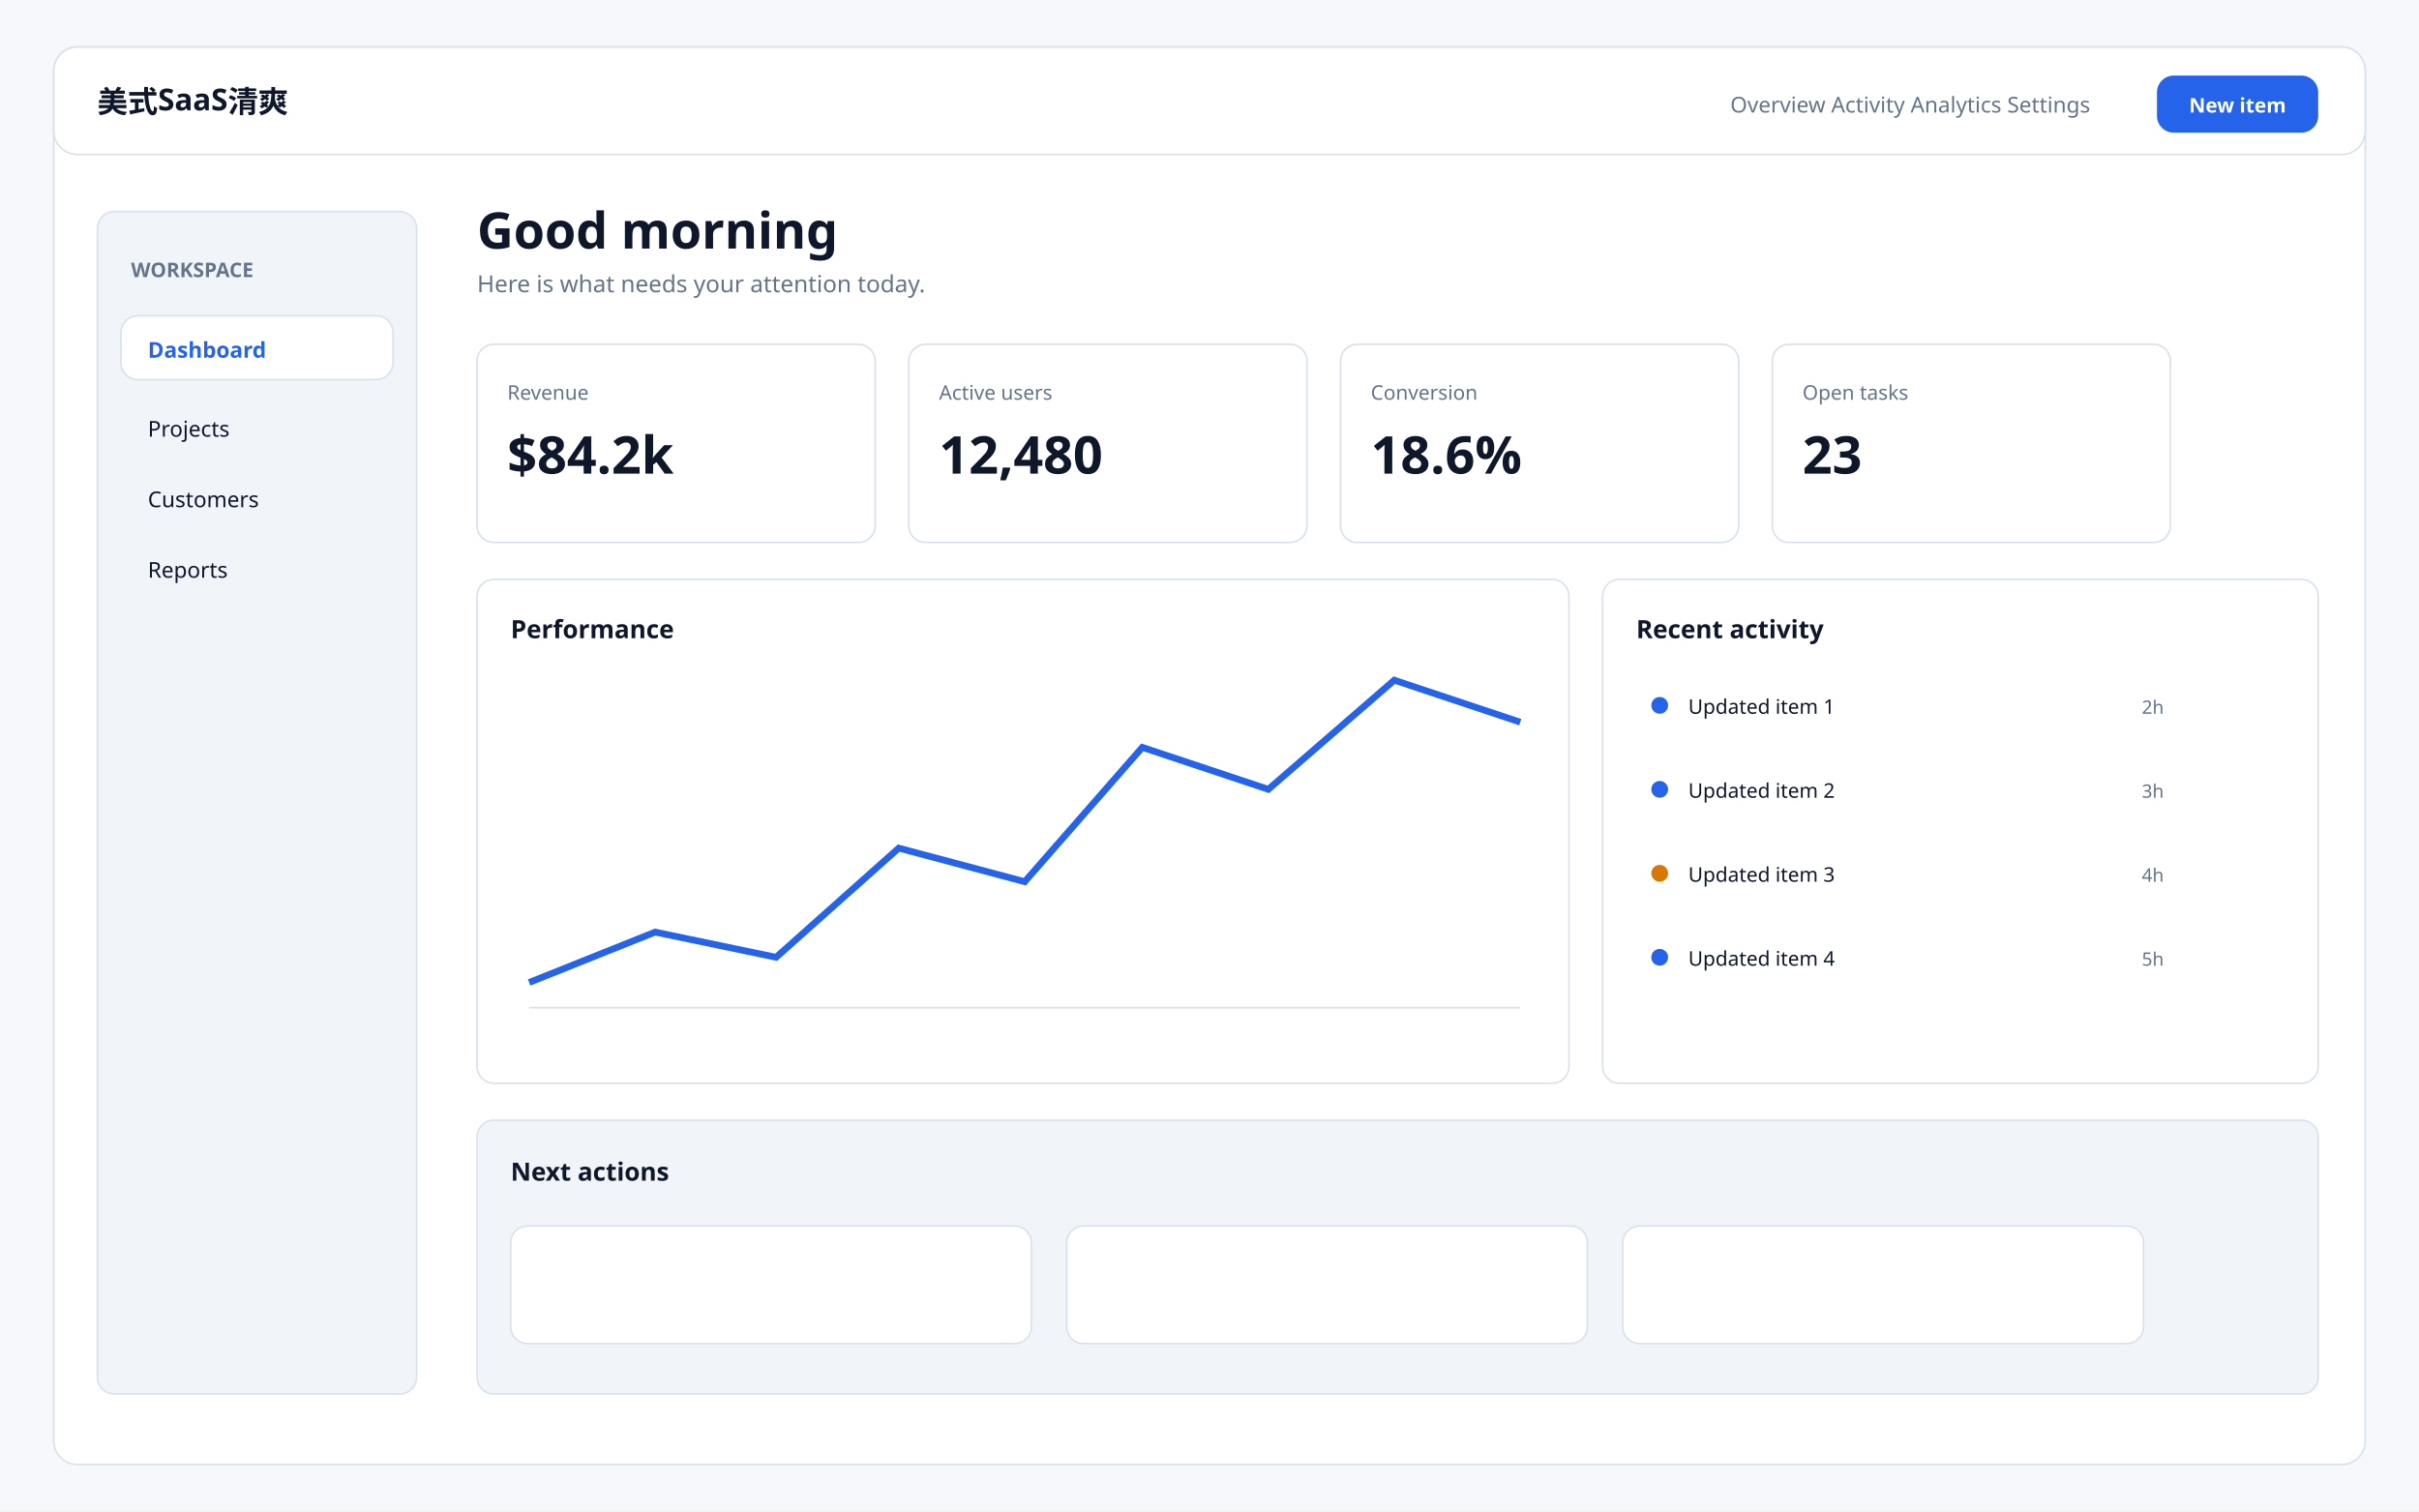
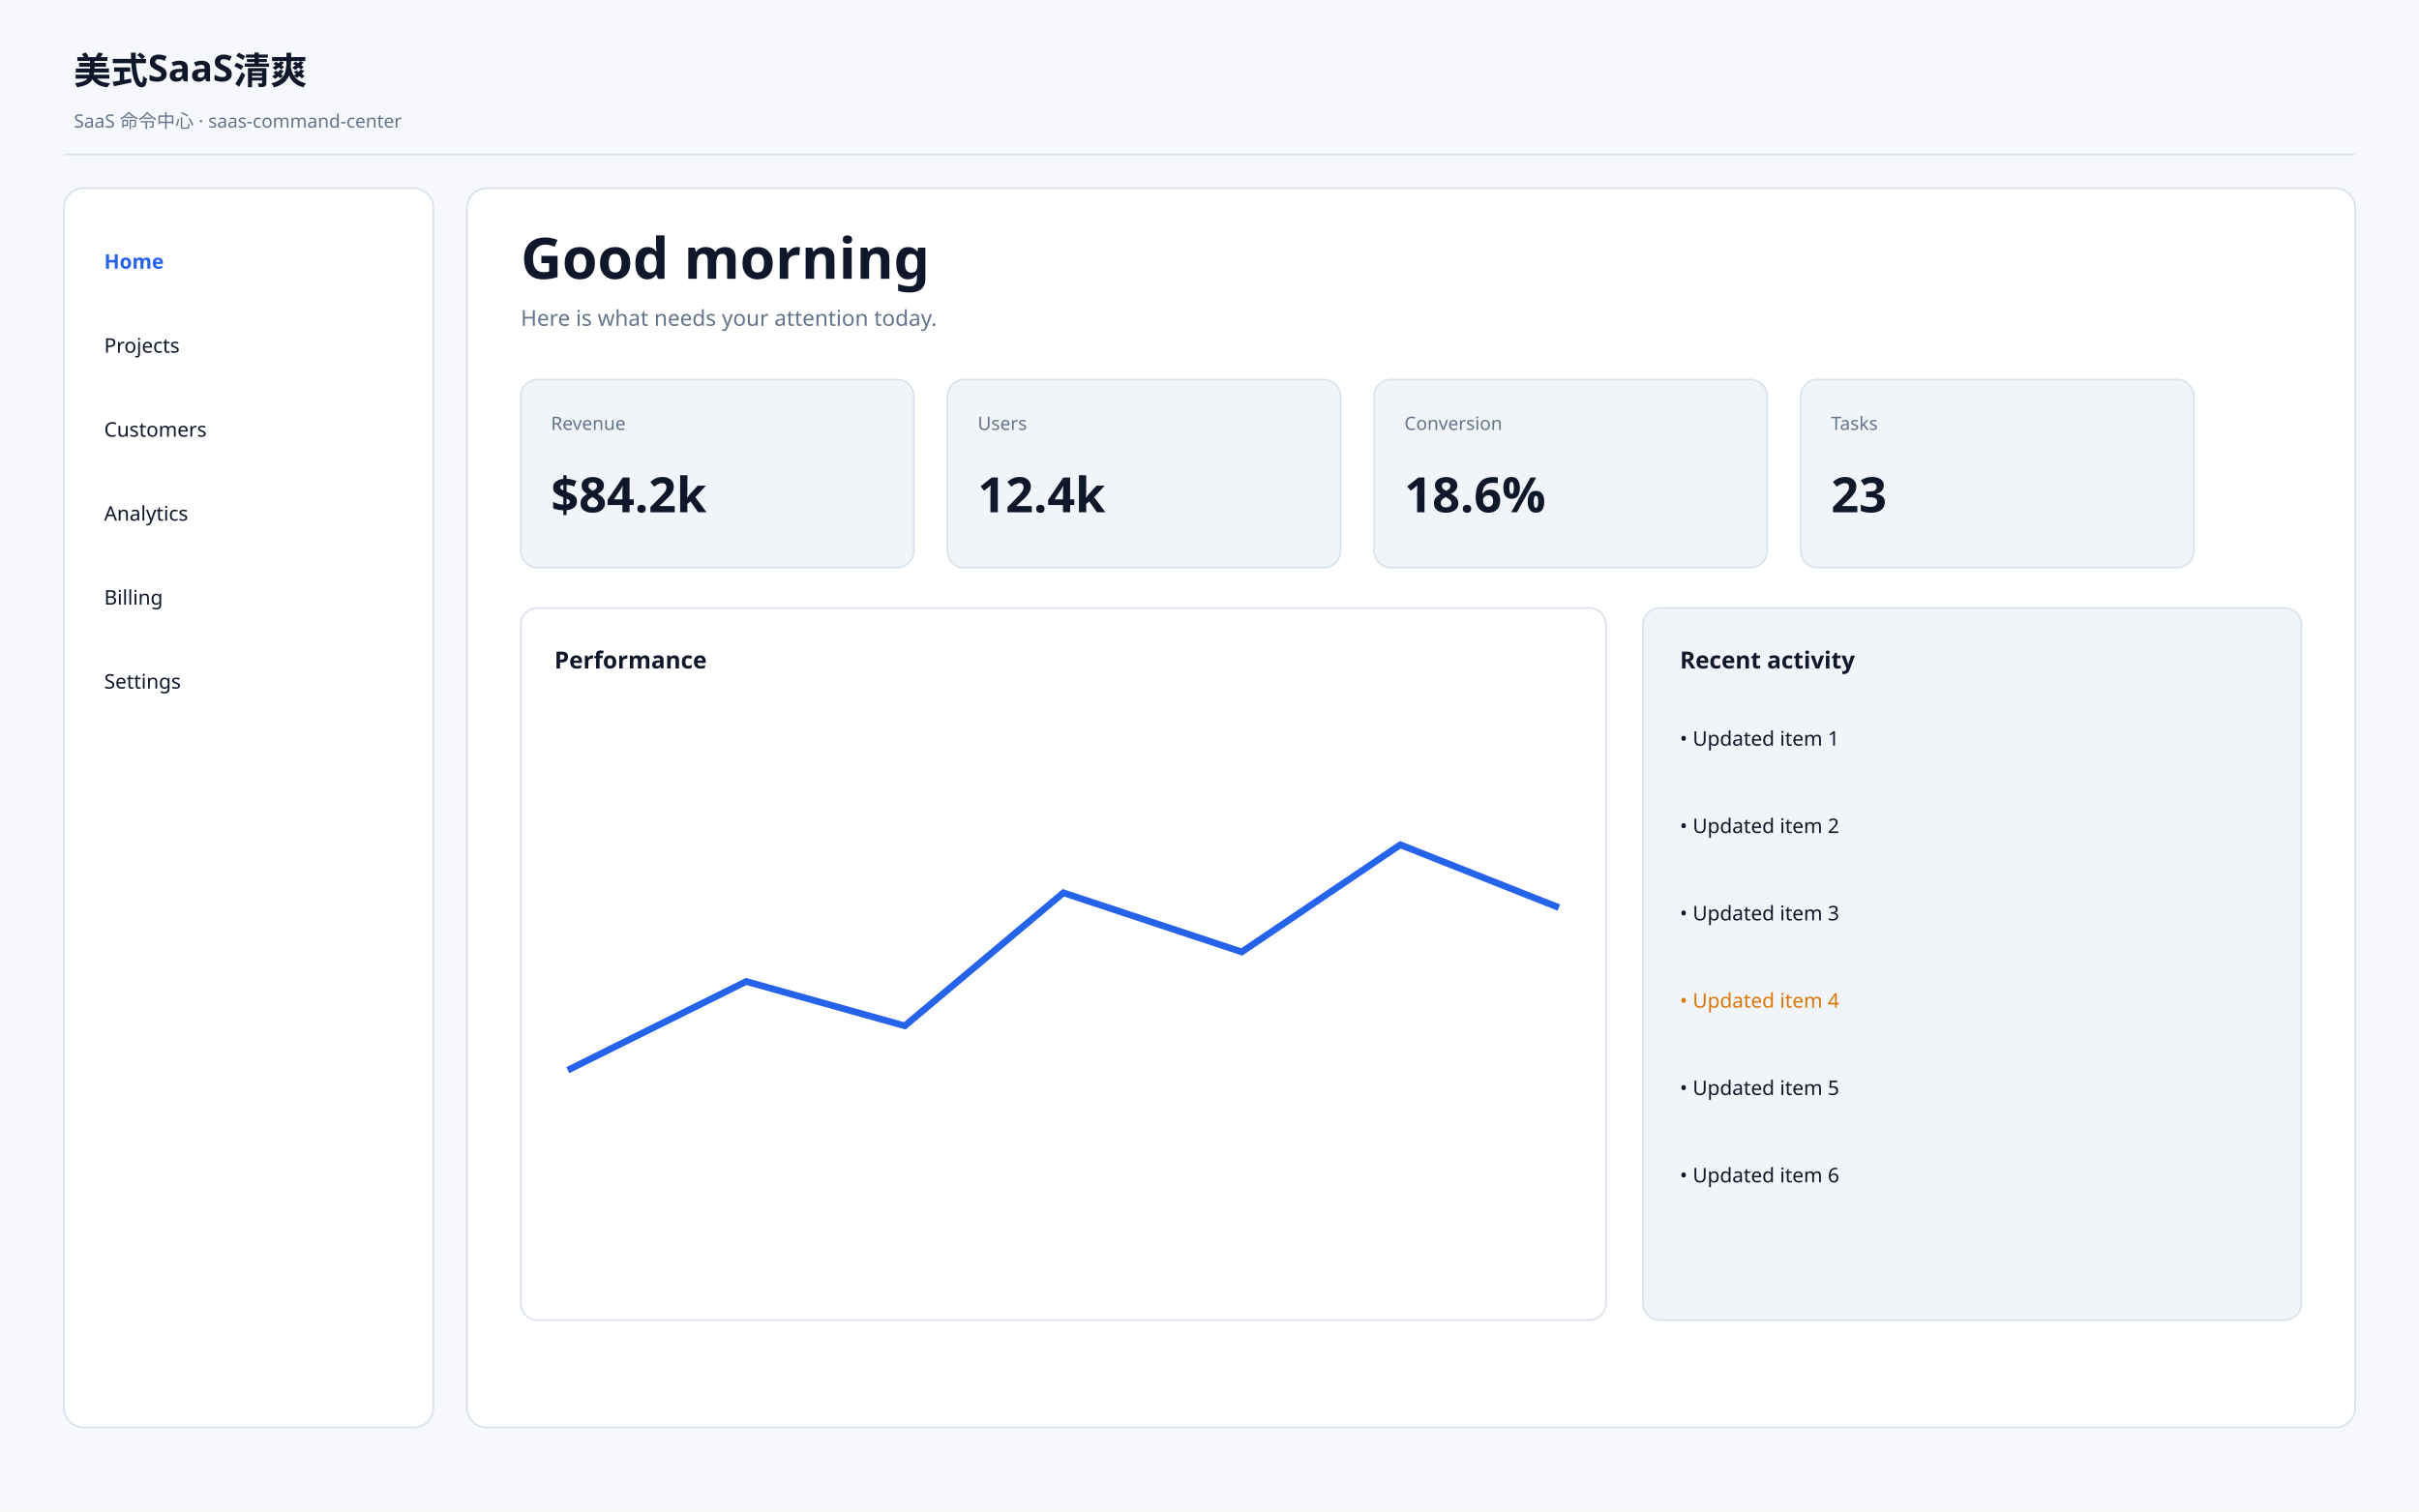
- <svg xmlns="http://www.w3.org/2000/svg" width="1440" height="900" viewBox="0 0 1440 900">
+ <svg xmlns="http://www.w3.org/2000/svg" width="1440" height="900">
  <rect width="1440" height="900" fill="#F6F8FB" />
-   <rect x="32" y="28" width="1376" height="844" rx="14" fill="#FFFFFF" stroke="#D9E2EC" />
-   <rect x="32" y="28" width="1376" height="64" rx="14" fill="#FFFFFF" stroke="#D9E2EC" />
-   <text x="58" y="67" font-family="system-ui" font-size="18" font-weight="800" fill="#0F172A">美式SaaS清爽</text>
-   <text x="1030" y="67" font-family="system-ui" font-size="13" fill="#64748B">Overview   Activity   Analytics   Settings</text>
-   <rect x="1284" y="45" width="96" height="34" rx="10" fill="#2563EB" />
-   <text x="1332" y="67" text-anchor="middle" font-family="system-ui" font-size="12" font-weight="700" fill="#fff">New item</text>
-   <rect x="58" y="126" width="190" height="704" rx="10" fill="#F1F5F9" stroke="#D9E2EC" />
-   <text x="78" y="165" font-family="system-ui" font-size="12" font-weight="700" fill="#64748B">WORKSPACE</text>
-   <rect x="72" y="188" width="162" height="38" rx="10" fill="#FFFFFF" stroke="#D9E2EC" />
-   <text x="88" y="213" font-family="system-ui" font-size="13" font-weight="700" fill="#2563EB">Dashboard</text>
-   <text x="88" y="260" font-family="system-ui" font-size="13" fill="#0F172A">Projects</text>
-   <text x="88" y="302" font-family="system-ui" font-size="13" fill="#0F172A">Customers</text>
-   <text x="88" y="344" font-family="system-ui" font-size="13" fill="#0F172A">Reports</text>
-   <text x="284" y="148" font-family="system-ui" font-size="30" font-weight="800" fill="#0F172A">Good morning</text>
-   <text x="284" y="174" font-family="system-ui" font-size="14" fill="#64748B">Here is what needs your attention today.</text>
-   <rect x="284" y="205" width="237" height="118" rx="10" fill="#FFFFFF" stroke="#D9E2EC" />
-   <text x="302" y="238" font-family="system-ui" font-size="12" fill="#64748B">Revenue</text>
-   <text x="302" y="282" font-family="system-ui" font-size="31" font-weight="800" fill="#0F172A">$84.2k</text>
-   <rect x="541" y="205" width="237" height="118" rx="10" fill="#FFFFFF" stroke="#D9E2EC" />
-   <text x="559" y="238" font-family="system-ui" font-size="12" fill="#64748B">Active users</text>
-   <text x="559" y="282" font-family="system-ui" font-size="31" font-weight="800" fill="#0F172A">12,480</text>
-   <rect x="798" y="205" width="237" height="118" rx="10" fill="#FFFFFF" stroke="#D9E2EC" />
-   <text x="816" y="238" font-family="system-ui" font-size="12" fill="#64748B">Conversion</text>
-   <text x="816" y="282" font-family="system-ui" font-size="31" font-weight="800" fill="#0F172A">18.6%</text>
-   <rect x="1055" y="205" width="237" height="118" rx="10" fill="#FFFFFF" stroke="#D9E2EC" />
-   <text x="1073" y="238" font-family="system-ui" font-size="12" fill="#64748B">Open tasks</text>
-   <text x="1073" y="282" font-family="system-ui" font-size="31" font-weight="800" fill="#0F172A">23</text>
-   <rect x="284" y="345" width="650" height="300" rx="10" fill="#FFFFFF" stroke="#D9E2EC" />
-   <text x="304" y="380" font-family="system-ui" font-size="15" font-weight="700" fill="#0F172A">Performance</text>
-   <polyline points="315,585 390,555 462,570 535,505 610,525 680,445 755,470 830,405 905,430" fill="none" stroke="#2563EB" stroke-width="4" />
-   <line x1="315" y1="600" x2="905" y2="600" stroke="#D9E2EC" />
-   <rect x="954" y="345" width="426" height="300" rx="10" fill="#FFFFFF" stroke="#D9E2EC" />
-   <text x="974" y="380" font-family="system-ui" font-size="15" font-weight="700" fill="#0F172A">Recent activity</text>
-   <circle cx="988" cy="420" r="5" fill="#2563EB" />
-   <text x="1005" y="425" font-family="system-ui" font-size="12" fill="#0F172A">Updated item 1</text>
-   <text x="1275" y="425" font-family="system-ui" font-size="11" fill="#64748B">2h</text>
-   <circle cx="988" cy="470" r="5" fill="#2563EB" />
-   <text x="1005" y="475" font-family="system-ui" font-size="12" fill="#0F172A">Updated item 2</text>
-   <text x="1275" y="475" font-family="system-ui" font-size="11" fill="#64748B">3h</text>
-   <circle cx="988" cy="520" r="5" fill="#D97706" />
-   <text x="1005" y="525" font-family="system-ui" font-size="12" fill="#0F172A">Updated item 3</text>
-   <text x="1275" y="525" font-family="system-ui" font-size="11" fill="#64748B">4h</text>
-   <circle cx="988" cy="570" r="5" fill="#2563EB" />
-   <text x="1005" y="575" font-family="system-ui" font-size="12" fill="#0F172A">Updated item 4</text>
-   <text x="1275" y="575" font-family="system-ui" font-size="11" fill="#64748B">5h</text>
-   <rect x="284" y="667" width="1096" height="163" rx="10" fill="#F1F5F9" stroke="#D9E2EC" />
-   <text x="304" y="703" font-family="system-ui" font-size="15" font-weight="700" fill="#0F172A">Next actions</text>
-   <rect x="304" y="730" width="310" height="70" rx="10" fill="#FFFFFF" stroke="#D9E2EC" />
-   <rect x="635" y="730" width="310" height="70" rx="10" fill="#FFFFFF" stroke="#D9E2EC" />
-   <rect x="966" y="730" width="310" height="70" rx="10" fill="#FFFFFF" stroke="#D9E2EC" />
+   <text x="44" y="50" font-family="system-ui,Noto Sans SC" font-size="22" font-weight="700" fill="#0F172A">美式SaaS清爽</text>
+   <text x="44" y="76" font-family="system-ui,Noto Sans SC" font-size="11" font-weight="400" fill="#64748B">SaaS 命令中心 · saas-command-center</text>
+   <line x1="38" y1="92" x2="1402" y2="92" stroke="#D9E2EC" />
+   <rect x="38" y="112" width="220" height="738" rx="12" fill="#FFFFFF" stroke="#D9E2EC" stroke-width="1" />
+   <rect x="278" y="112" width="1124" height="738" rx="12" fill="#FFFFFF" stroke="#D9E2EC" stroke-width="1" />
+   <text x="62" y="160" font-family="system-ui,Noto Sans SC" font-size="12" font-weight="700" fill="#2563EB">Home</text>
+   <text x="62" y="210" font-family="system-ui,Noto Sans SC" font-size="12" font-weight="400" fill="#0F172A">Projects</text>
+   <text x="62" y="260" font-family="system-ui,Noto Sans SC" font-size="12" font-weight="400" fill="#0F172A">Customers</text>
+   <text x="62" y="310" font-family="system-ui,Noto Sans SC" font-size="12" font-weight="400" fill="#0F172A">Analytics</text>
+   <text x="62" y="360" font-family="system-ui,Noto Sans SC" font-size="12" font-weight="400" fill="#0F172A">Billing</text>
+   <text x="62" y="410" font-family="system-ui,Noto Sans SC" font-size="12" font-weight="400" fill="#0F172A">Settings</text>
+   <text x="310" y="166" font-family="system-ui,Noto Sans SC" font-size="34" font-weight="700" fill="#0F172A">Good morning</text>
+   <text x="310" y="194" font-family="system-ui,Noto Sans SC" font-size="13" font-weight="400" fill="#64748B">Here is what needs your attention today.</text>
+   <rect x="310" y="226" width="234" height="112" rx="10" fill="#F1F5F9" stroke="#D9E2EC" stroke-width="1" />
+   <text x="328" y="256" font-family="system-ui,Noto Sans SC" font-size="11" font-weight="400" fill="#64748B">Revenue</text>
+   <text x="328" y="305" font-family="system-ui,Noto Sans SC" font-size="29" font-weight="700" fill="#0F172A">$84.2k</text>
+   <rect x="564" y="226" width="234" height="112" rx="10" fill="#F1F5F9" stroke="#D9E2EC" stroke-width="1" />
+   <text x="582" y="256" font-family="system-ui,Noto Sans SC" font-size="11" font-weight="400" fill="#64748B">Users</text>
+   <text x="582" y="305" font-family="system-ui,Noto Sans SC" font-size="29" font-weight="700" fill="#0F172A">12.4k</text>
+   <rect x="818" y="226" width="234" height="112" rx="10" fill="#F1F5F9" stroke="#D9E2EC" stroke-width="1" />
+   <text x="836" y="256" font-family="system-ui,Noto Sans SC" font-size="11" font-weight="400" fill="#64748B">Conversion</text>
+   <text x="836" y="305" font-family="system-ui,Noto Sans SC" font-size="29" font-weight="700" fill="#0F172A">18.6%</text>
+   <rect x="1072" y="226" width="234" height="112" rx="10" fill="#F1F5F9" stroke="#D9E2EC" stroke-width="1" />
+   <text x="1090" y="256" font-family="system-ui,Noto Sans SC" font-size="11" font-weight="400" fill="#64748B">Tasks</text>
+   <text x="1090" y="305" font-family="system-ui,Noto Sans SC" font-size="29" font-weight="700" fill="#0F172A">23</text>
+   <rect x="310" y="362" width="646" height="424" rx="10" fill="#FFFFFF" stroke="#D9E2EC" stroke-width="1" />
+   <text x="330" y="398" font-family="system-ui,Noto Sans SC" font-size="14" font-weight="700" fill="#0F172A">Performance</text>
+   <polyline points="338,637.2 444.2,584.4 538.6,610.8 633,531.6 739.2,566.8 833.6,503 928,540.4" fill="none" stroke="#2563EB" stroke-width="4" />
+   <rect x="978" y="362" width="392" height="424" rx="10" fill="#F1F5F9" stroke="#D9E2EC" stroke-width="1" />
+   <text x="1000" y="398" font-family="system-ui,Noto Sans SC" font-size="14" font-weight="700" fill="#0F172A">Recent activity</text>
+   <text x="1000" y="444" font-family="system-ui,Noto Sans SC" font-size="12" font-weight="400" fill="#0F172A">• Updated item 1</text>
+   <text x="1000" y="496" font-family="system-ui,Noto Sans SC" font-size="12" font-weight="400" fill="#0F172A">• Updated item 2</text>
+   <text x="1000" y="548" font-family="system-ui,Noto Sans SC" font-size="12" font-weight="400" fill="#0F172A">• Updated item 3</text>
+   <text x="1000" y="600" font-family="system-ui,Noto Sans SC" font-size="12" font-weight="400" fill="#D97706">• Updated item 4</text>
+   <text x="1000" y="652" font-family="system-ui,Noto Sans SC" font-size="12" font-weight="400" fill="#0F172A">• Updated item 5</text>
+   <text x="1000" y="704" font-family="system-ui,Noto Sans SC" font-size="12" font-weight="400" fill="#0F172A">• Updated item 6</text>
</svg>
